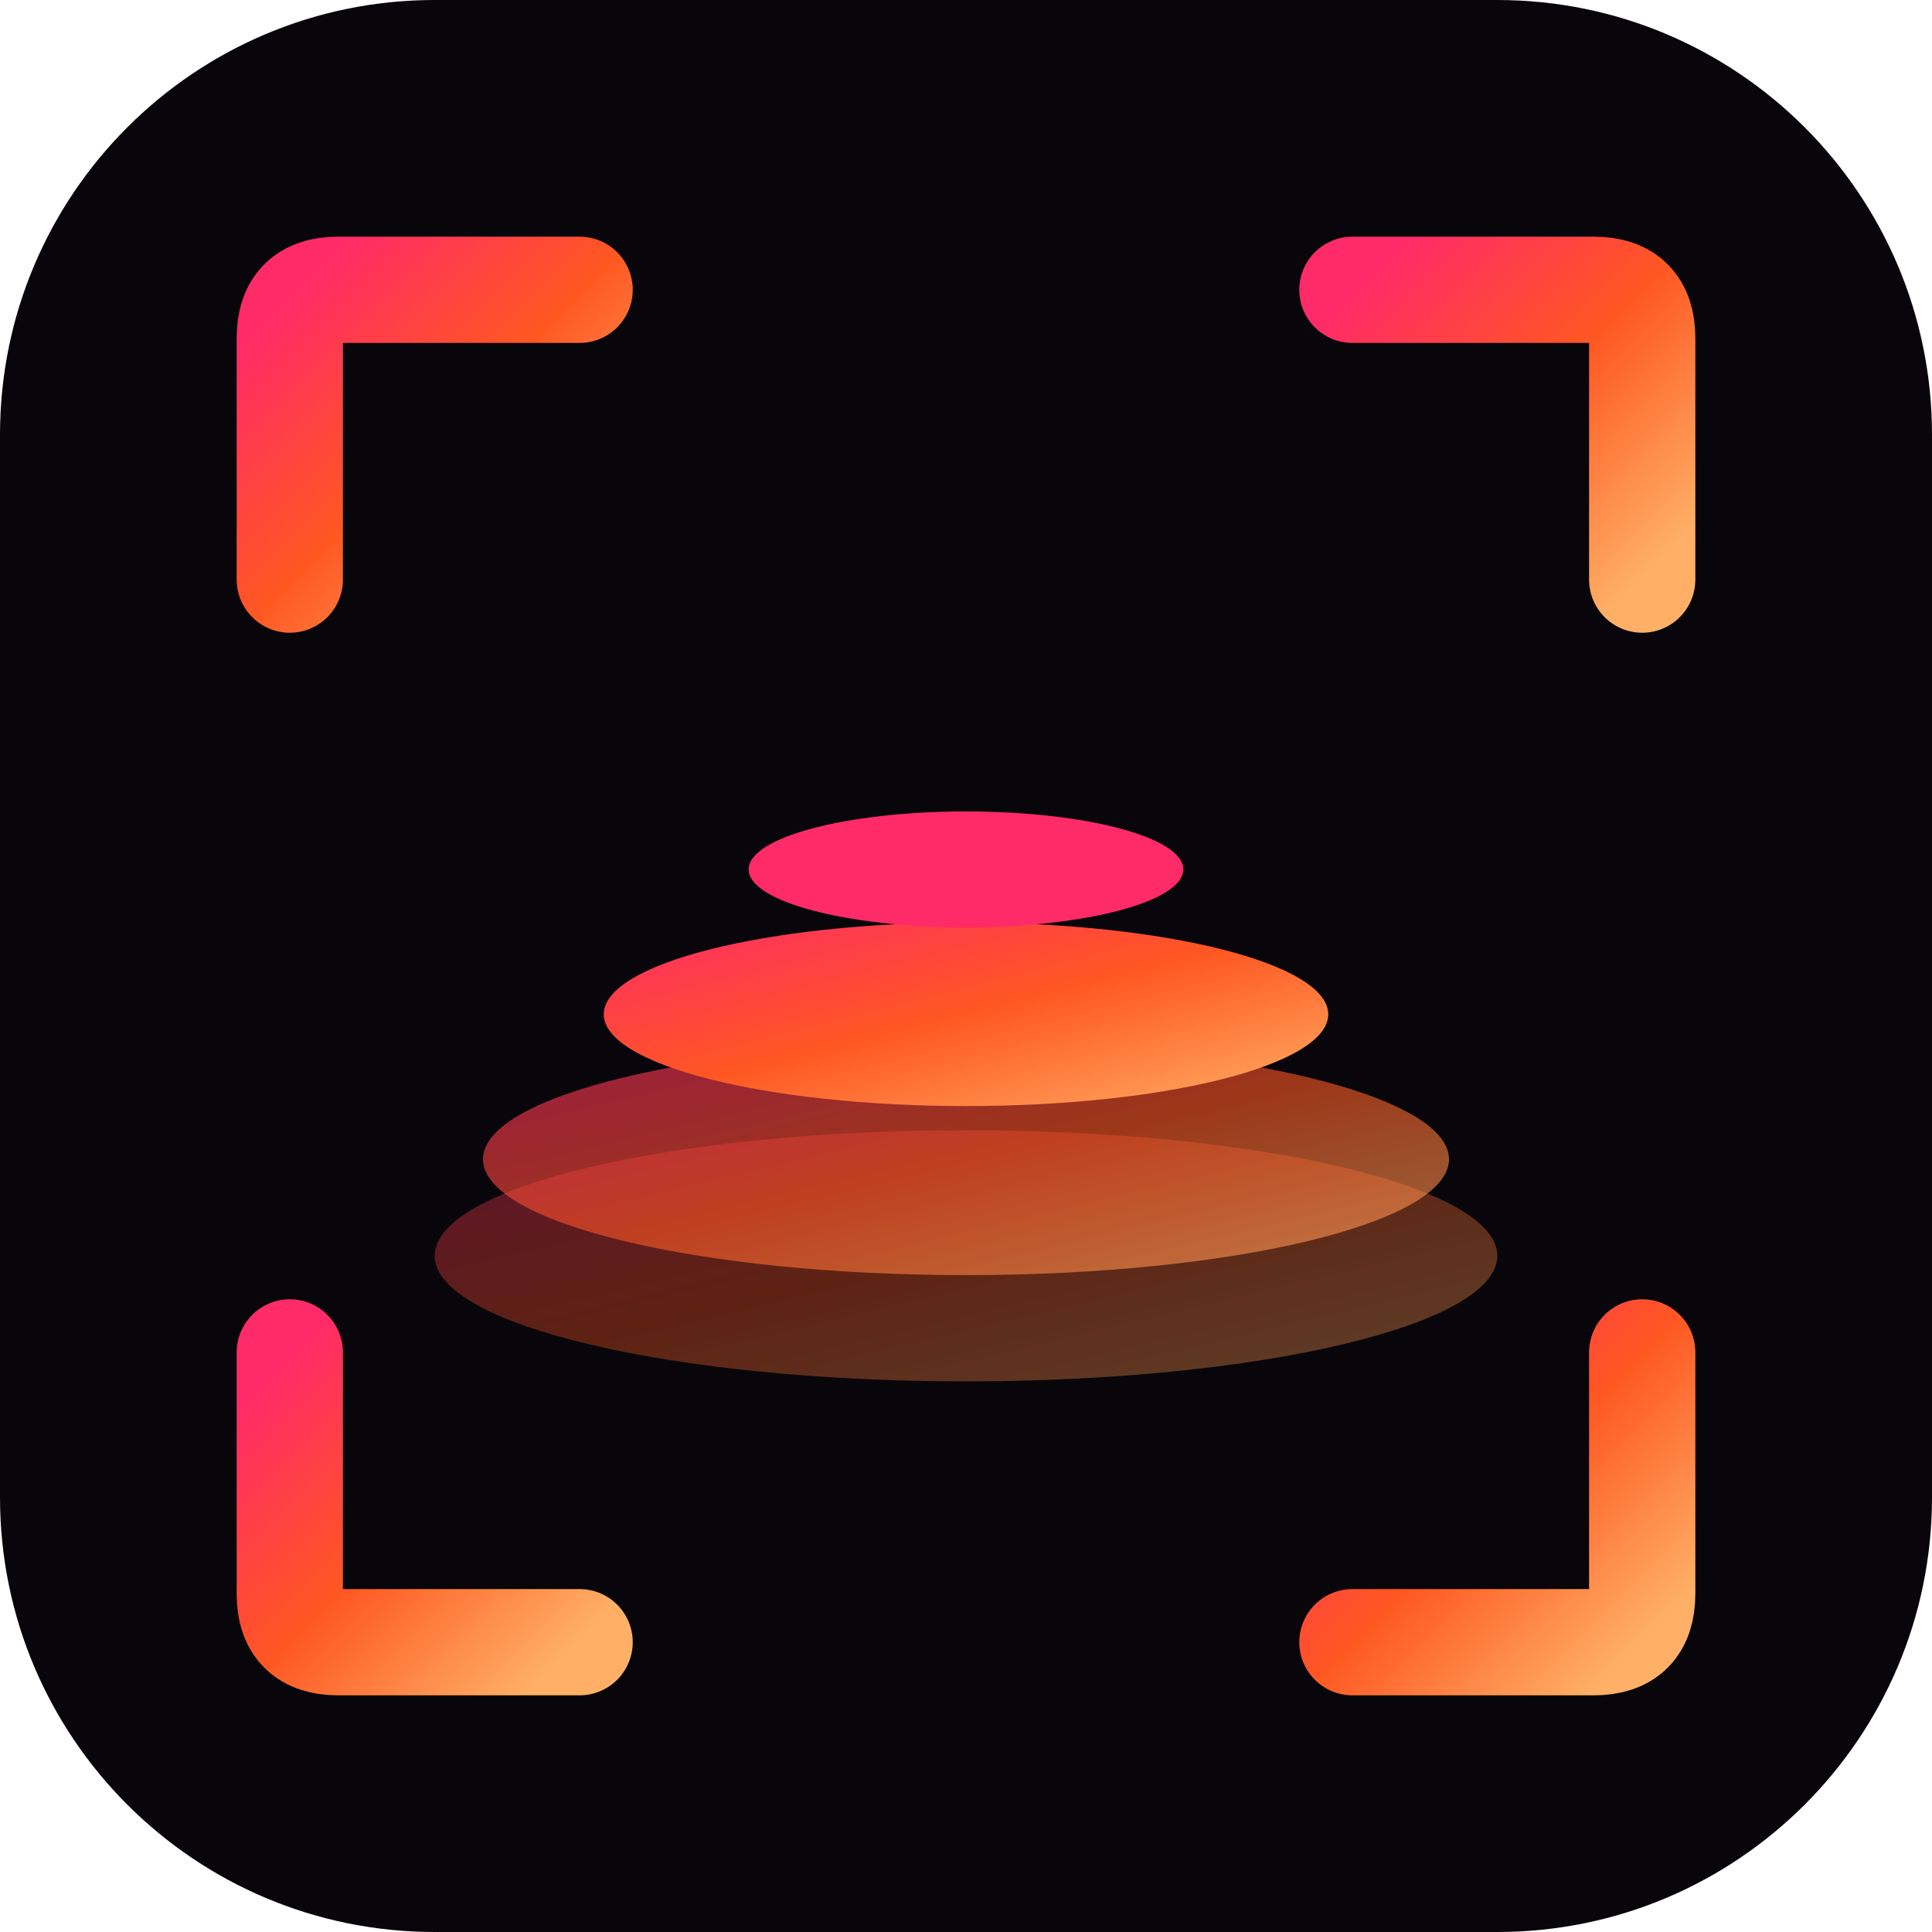
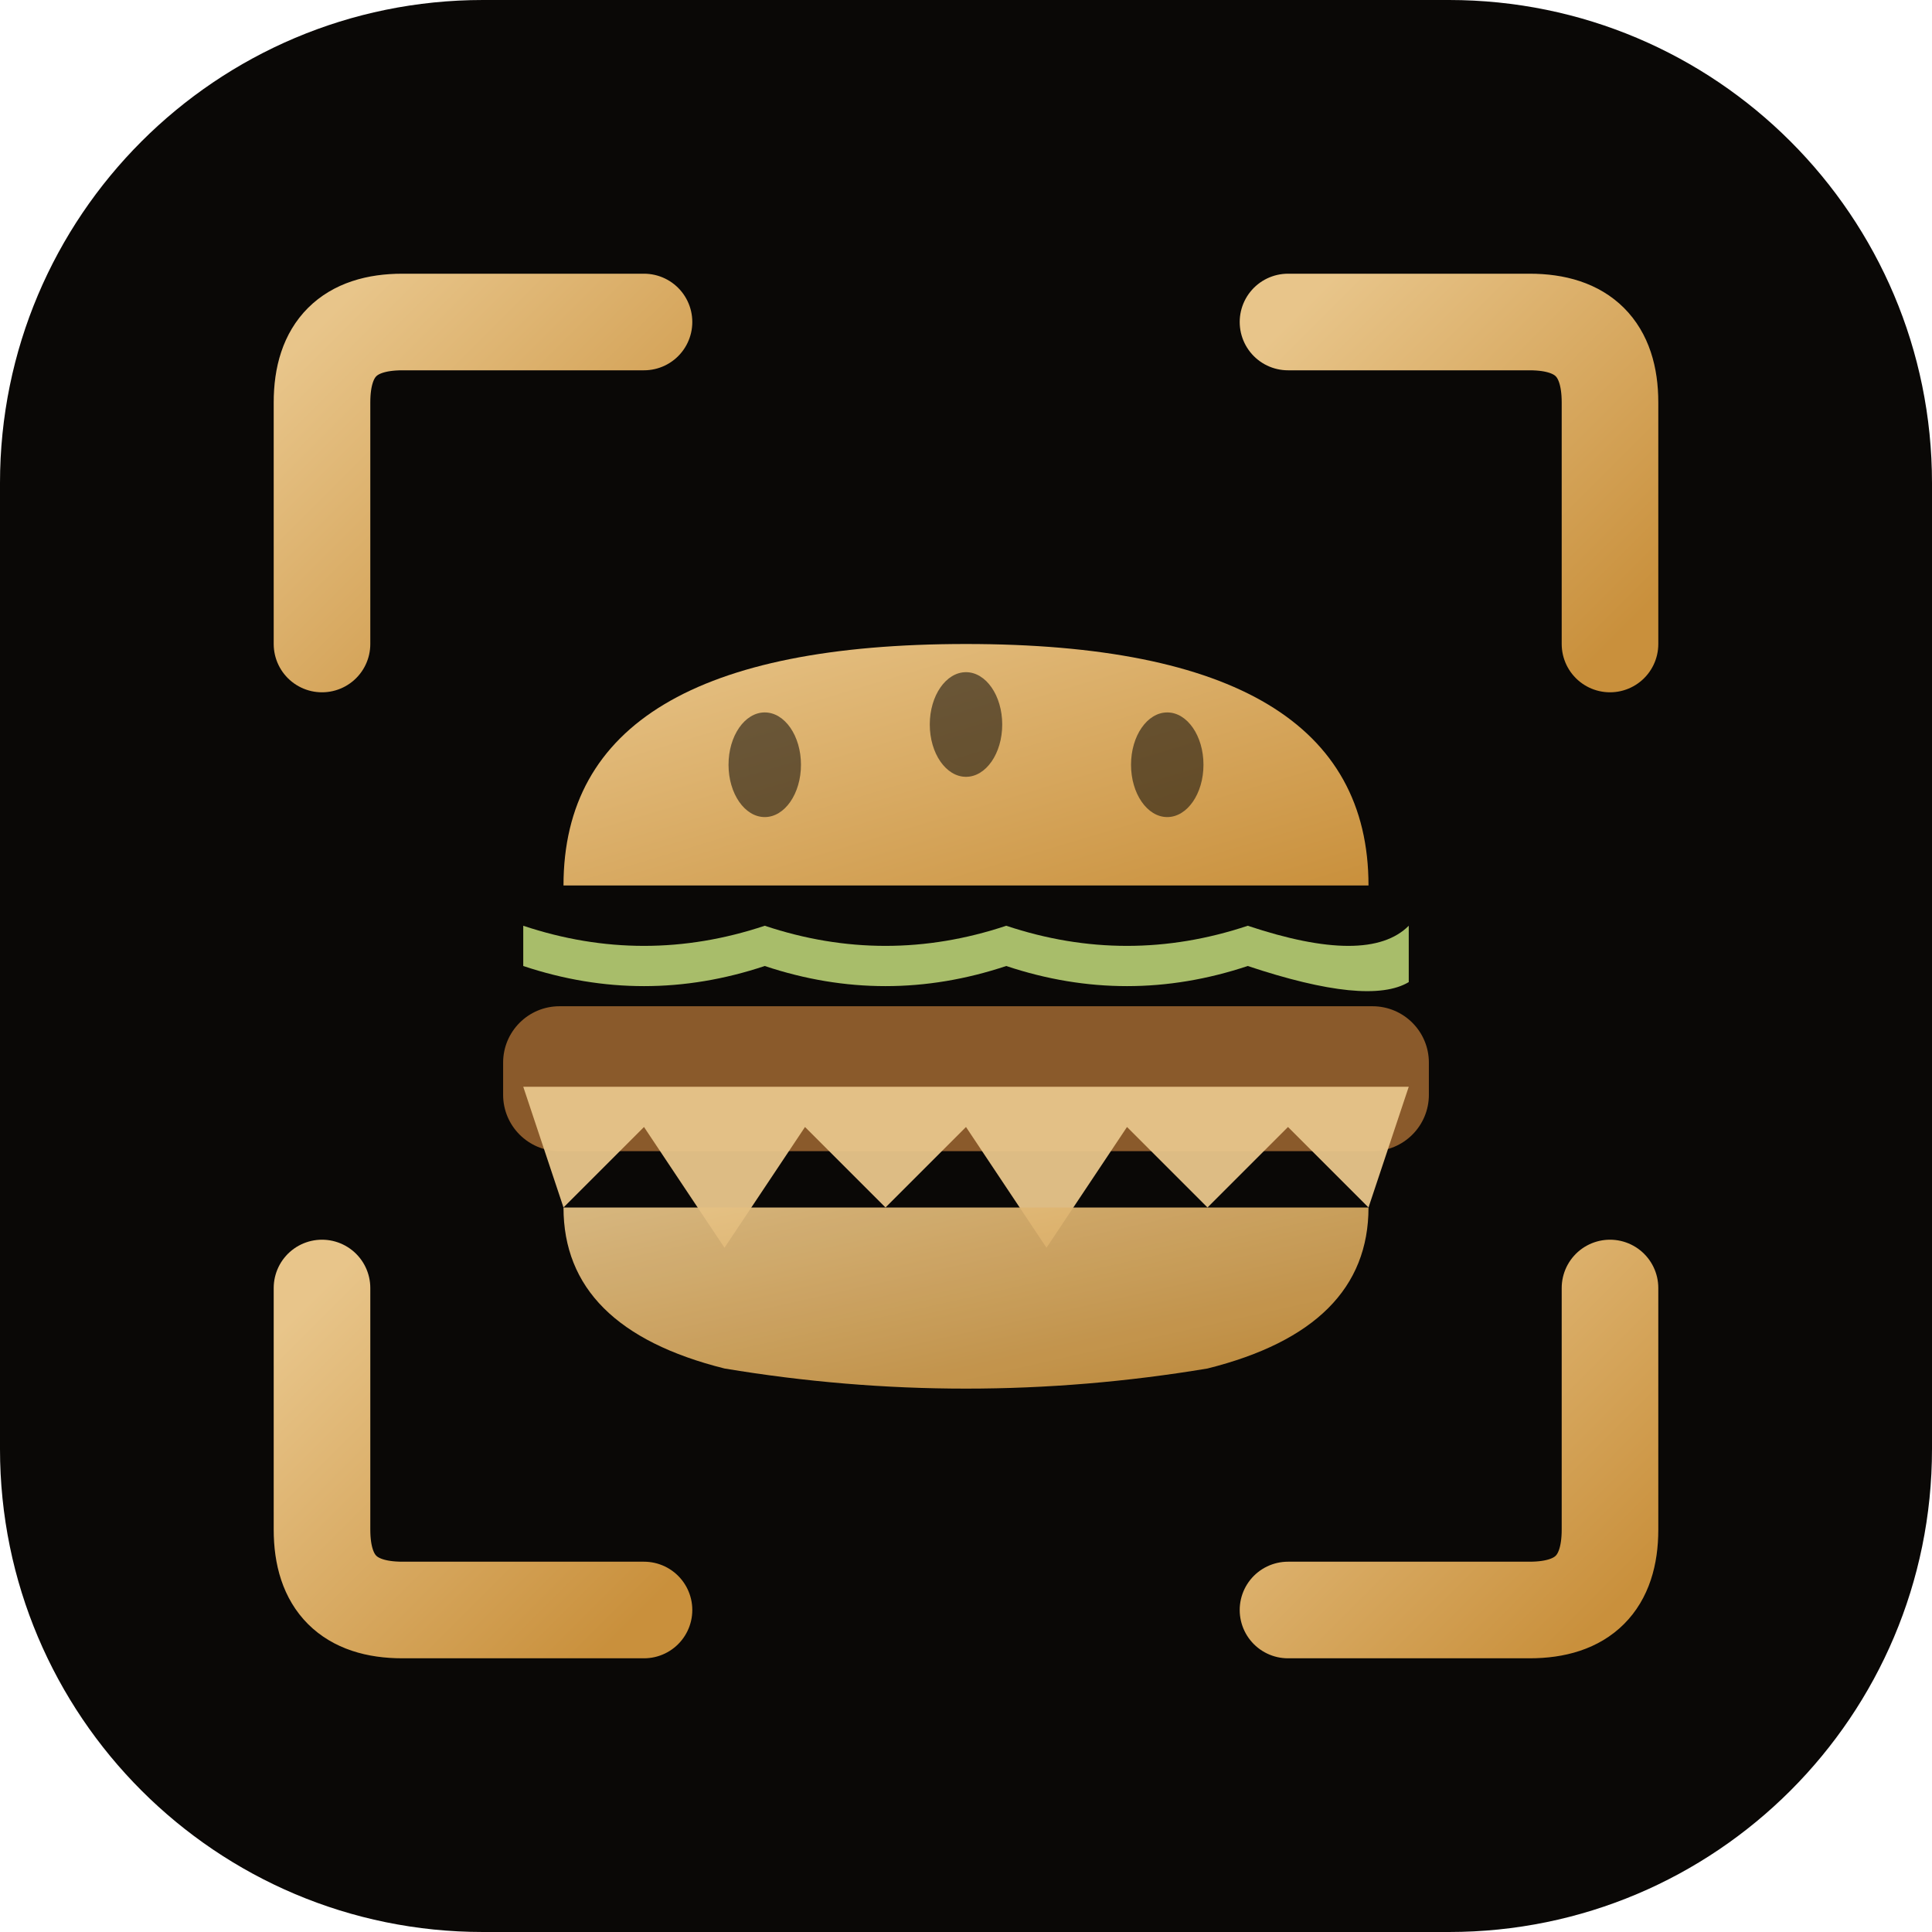
- <svg xmlns="http://www.w3.org/2000/svg" viewBox="0 0 40 40">
+ <svg xmlns="http://www.w3.org/2000/svg" viewBox="0 0 48 48">
  <defs>
    <linearGradient id="g" x1="0" y1="0" x2="1" y2="1">
-       <stop offset="0" stop-color="#ff2a68" />
-       <stop offset=".5" stop-color="#ff5722" />
-       <stop offset="1" stop-color="#ffb066" />
+       <stop offset="0" stop-color="#e8c58a" />
+       <stop offset="1" stop-color="#c9903c" />
    </linearGradient>
  </defs>
-   <rect width="40" height="40" rx="9" fill="#08060a" />
-   <path d="M6 12 L6 7 Q6 6 7 6 L12 6" stroke="url(#g)" stroke-width="2.2" fill="none" stroke-linecap="round" stroke-linejoin="round" />
-   <path d="M28 6 L33 6 Q34 6 34 7 L34 12" stroke="url(#g)" stroke-width="2.2" fill="none" stroke-linecap="round" stroke-linejoin="round" />
-   <path d="M6 28 L6 33 Q6 34 7 34 L12 34" stroke="url(#g)" stroke-width="2.2" fill="none" stroke-linecap="round" stroke-linejoin="round" />
-   <path d="M28 34 L33 34 Q34 34 34 33 L34 28" stroke="url(#g)" stroke-width="2.2" fill="none" stroke-linecap="round" stroke-linejoin="round" />
-   <ellipse cx="20" cy="26" rx="11" ry="2.6" fill="url(#g)" opacity=".35" />
-   <ellipse cx="20" cy="24" rx="10" ry="2.4" fill="url(#g)" opacity=".6" />
-   <ellipse cx="20" cy="21" rx="7.5" ry="1.9" fill="url(#g)" />
-   <ellipse cx="20" cy="18" rx="4.5" ry="1.2" fill="#ff2a68" />
+   <rect width="48" height="48" rx="12" fill="#0a0806" />
+   <path d="M8 16 L8 10 Q8 8 10 8 L16 8" stroke="url(#g)" stroke-width="2.4" fill="none" stroke-linecap="round" stroke-linejoin="round" />
+   <path d="M32 8 L38 8 Q40 8 40 10 L40 16" stroke="url(#g)" stroke-width="2.4" fill="none" stroke-linecap="round" stroke-linejoin="round" />
+   <path d="M8 32 L8 38 Q8 40 10 40 L16 40" stroke="url(#g)" stroke-width="2.4" fill="none" stroke-linecap="round" stroke-linejoin="round" />
+   <path d="M32 40 L38 40 Q40 40 40 38 L40 32" stroke="url(#g)" stroke-width="2.4" fill="none" stroke-linecap="round" stroke-linejoin="round" />
+   <path d="M14 22 Q14 16 24 16 Q34 16 34 22 Z" fill="url(#g)" />
+   <ellipse cx="19" cy="19" rx="0.9" ry="1.3" fill="#0a0806" opacity=".55" />
+   <ellipse cx="24" cy="18" rx="0.9" ry="1.3" fill="#0a0806" opacity=".55" />
+   <ellipse cx="29" cy="19" rx="0.9" ry="1.3" fill="#0a0806" opacity=".55" />
+   <path d="M13 23 Q16 24 19 23 Q22 24 25 23 Q28 24 31 23 Q34 24 35 23 L35 24.4 Q34 25 31 24 Q28 25 25 24 Q22 25 19 24 Q16 25 13 24 Z" fill="#a8bd6a" />
+   <rect x="12.5" y="25" width="23" height="3.6" rx="1.4" fill="#8a5a2b" />
+   <path d="M13 27 L14 30 L16 28 L18 31 L20 28 L22 30 L24 28 L26 31 L28 28 L30 30 L32 28 L34 30 L35 27 Z" fill="#e8c58a" opacity=".95" />
+   <path d="M14 30 L34 30 Q34 33 30 34 Q24 35 18 34 Q14 33 14 30 Z" fill="url(#g)" opacity=".92" />
</svg>
